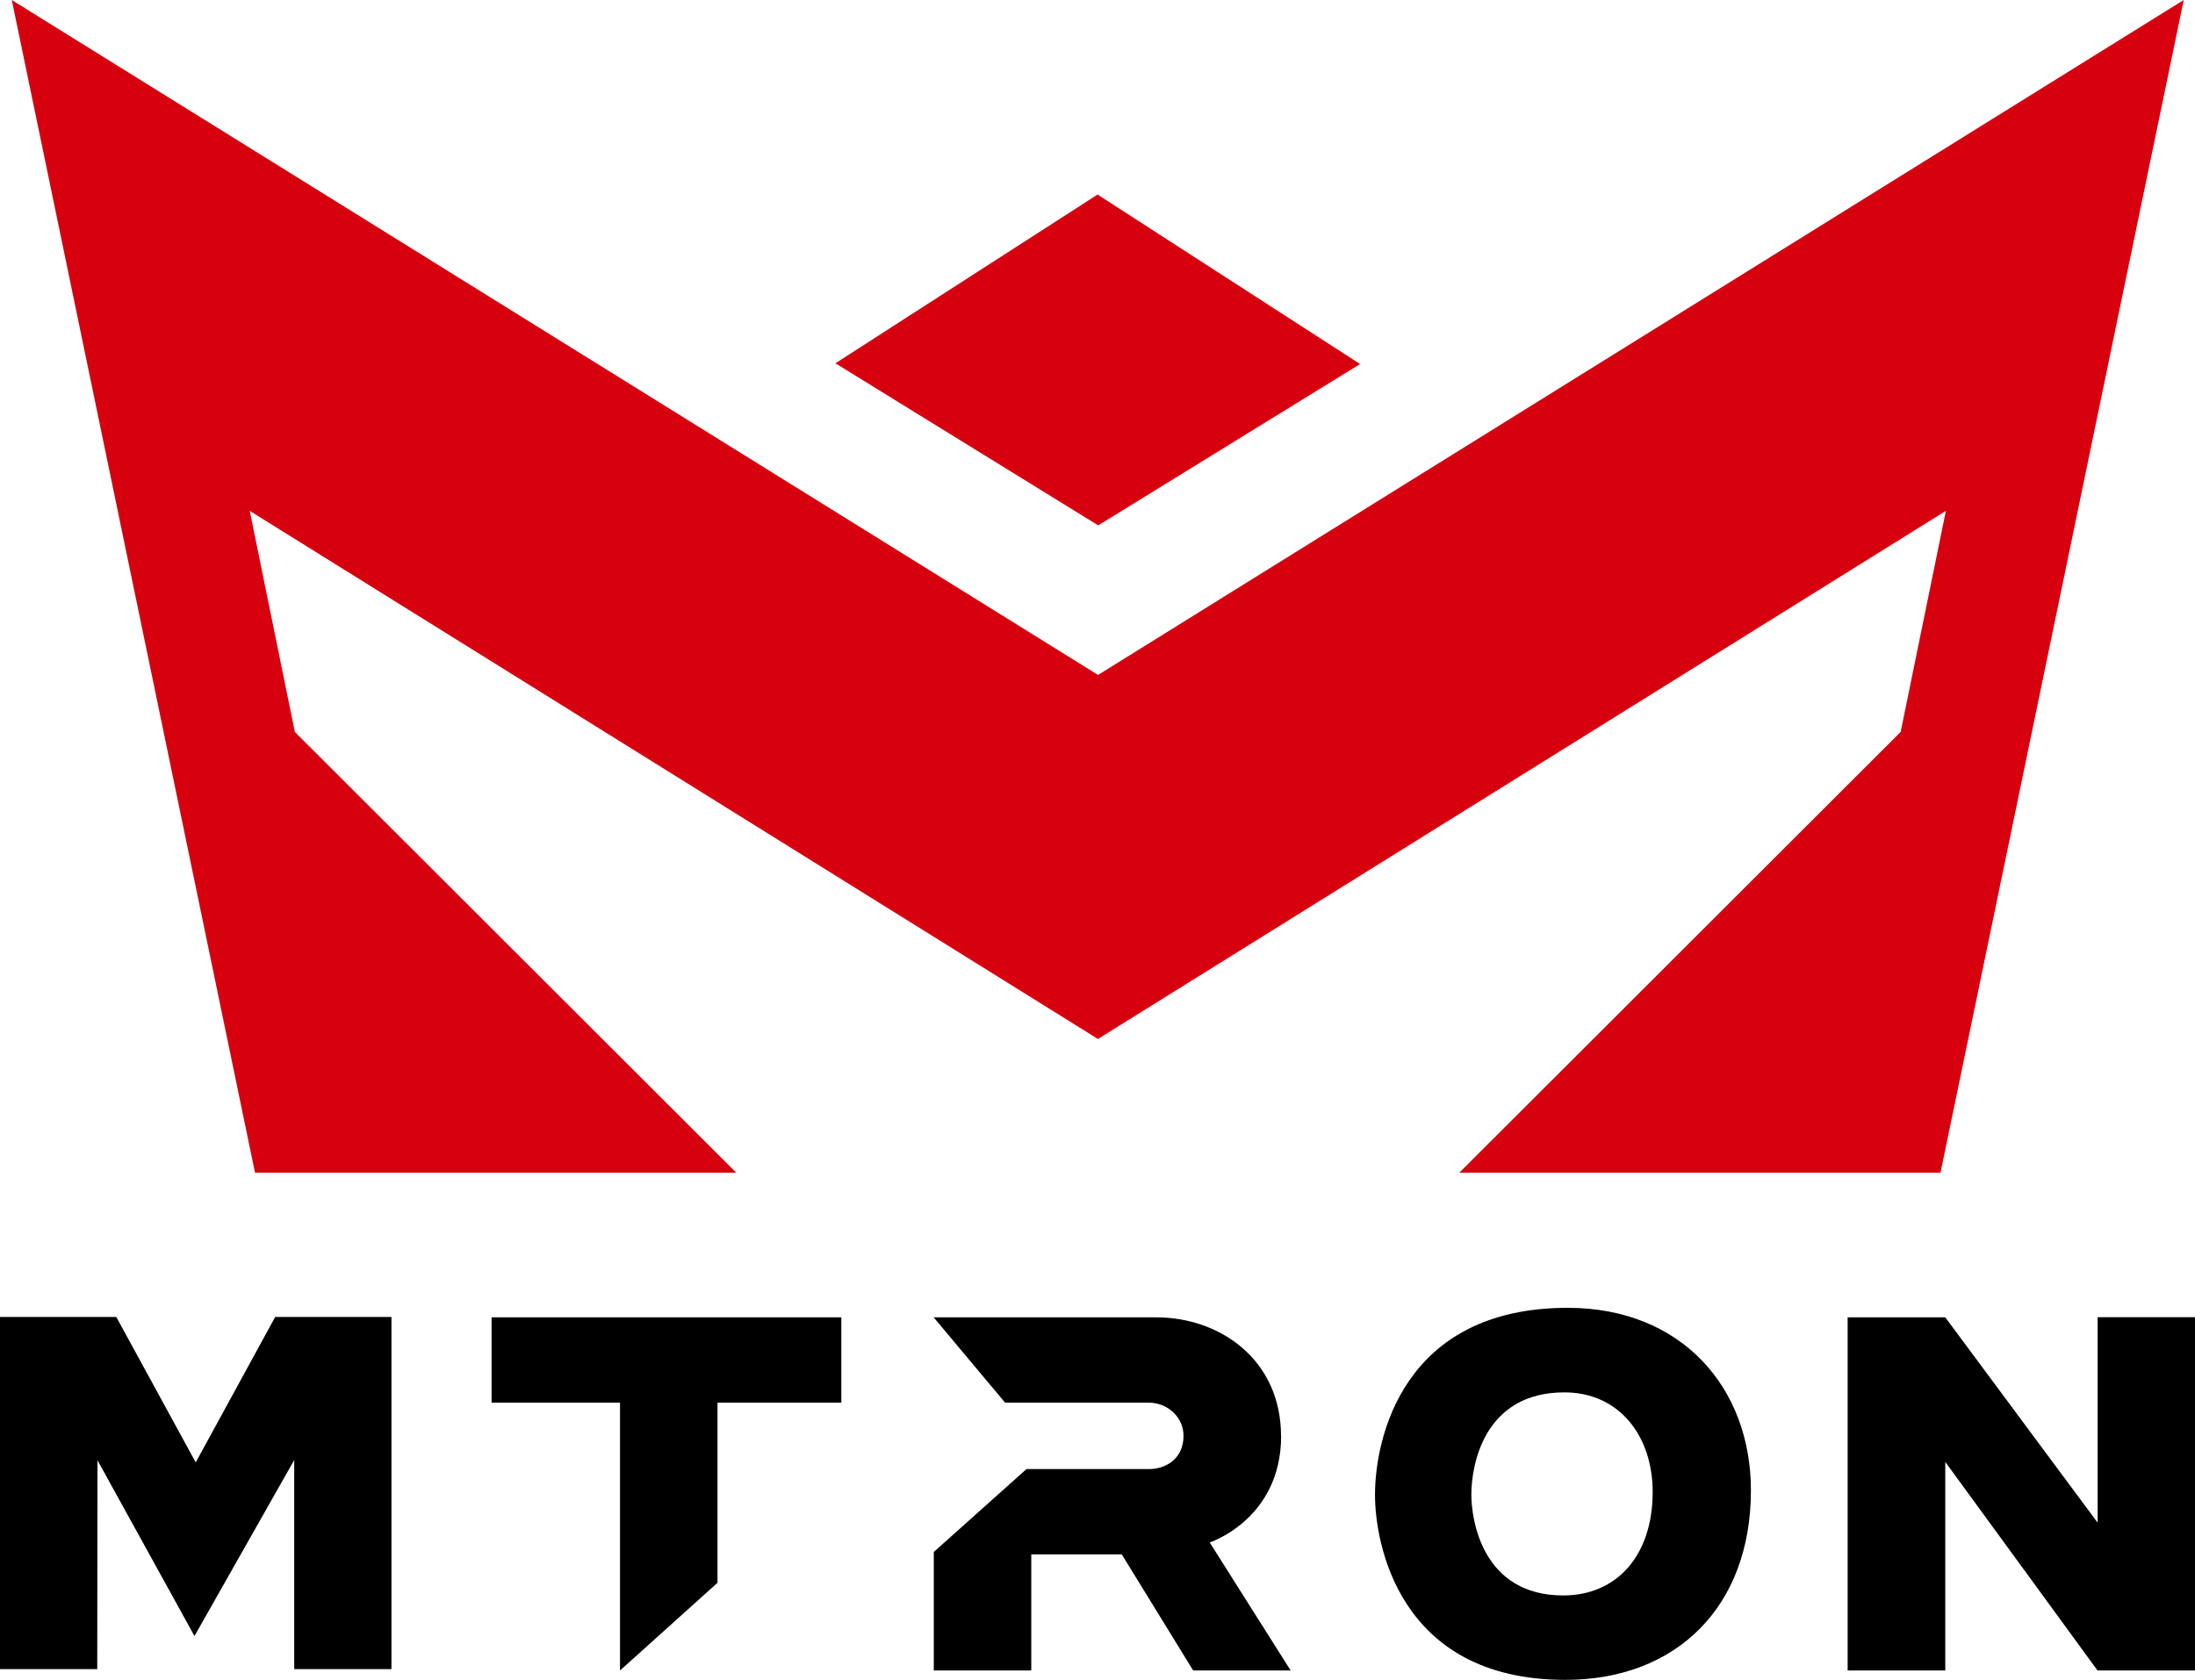
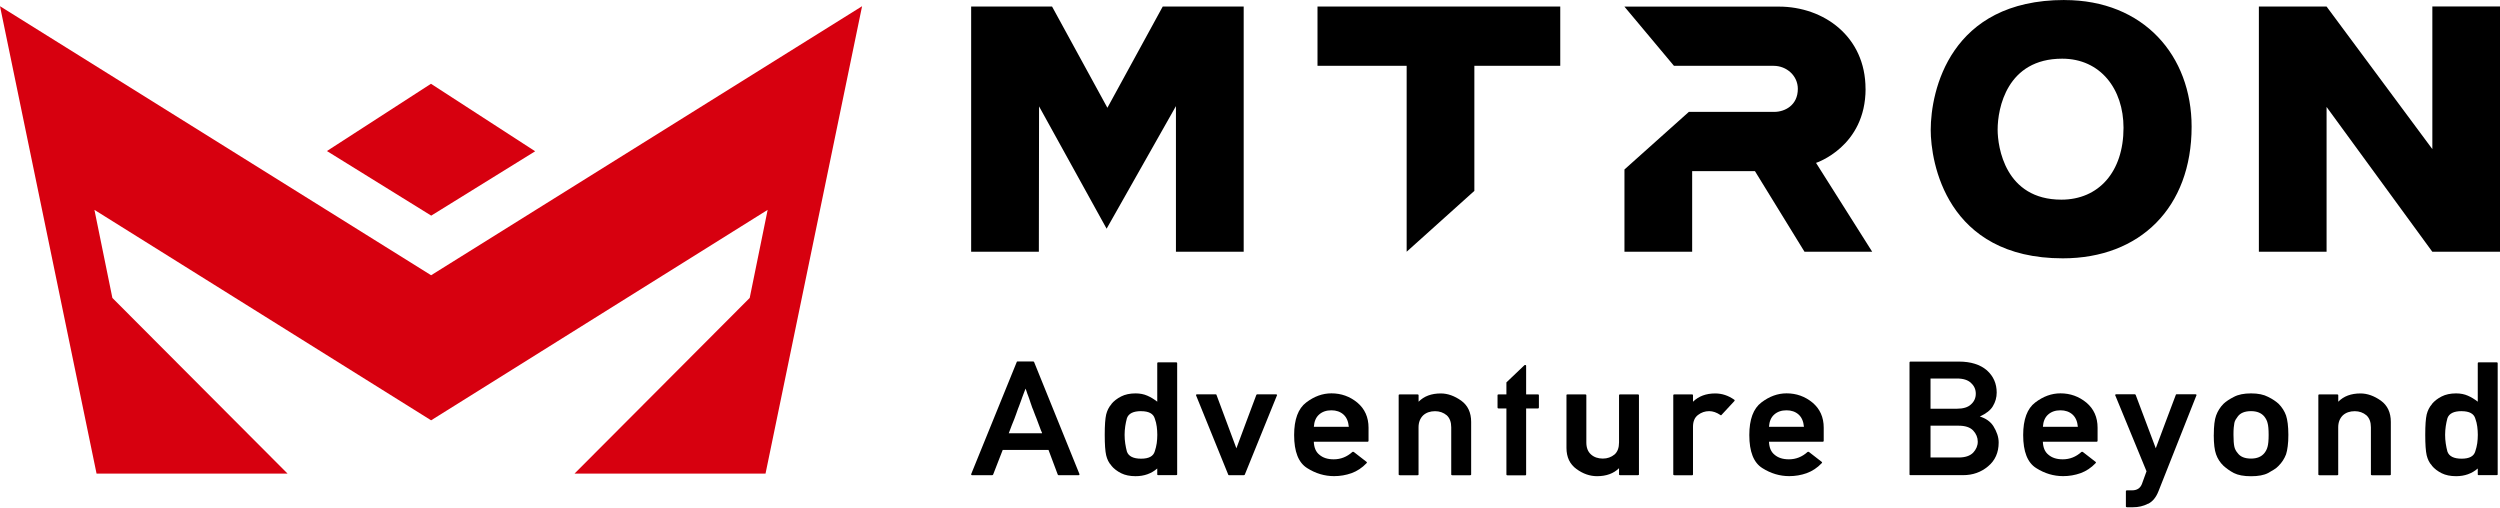
- <svg xmlns="http://www.w3.org/2000/svg" id="_图层_1" data-name="图层_1" version="1.1" viewBox="816.23 412.89 175.17 134.1">
+ <svg xmlns="http://www.w3.org/2000/svg" id="_图层_1" data-name="图层 1" viewBox="0 0 507 102.87">
  <defs>
    <style>
-       .st0 {
+       .cls-1 {
        fill: #d7000f;
      }

-       .st0, .st1 {
+       .cls-1, .cls-2 {
        fill-rule: evenodd;
      }
    </style>
  </defs>
-   <g id="_纯英文竖版-红标" data-name="纯英文竖版-红标">
+   <g id="_纯英文横板-红标" data-name="纯英文横板-红标">
    <g>
-       <polygon class="st1" points="855.46 524.86 865.71 524.86 865.71 546.24 873.49 539.24 873.49 524.86 883.37 524.86 883.37 518.05 855.46 518.05 855.46 524.86" />
-       <polygon class="st1" points="983.63 518.04 983.63 534.44 971.47 518.05 963.68 518.05 963.68 546.24 971.47 546.24 971.47 529.59 983.62 546.24 991.4 546.24 991.4 518.04 983.63 518.04" />
-       <path class="st1" d="M918.46,527.51c0-6.02-4.81-9.46-9.96-9.46h-17.76l5.7,6.81h11.46c1.49,0,2.78,1.14,2.78,2.65,0,1.9-1.51,2.65-2.71,2.65h-9.82l-7.4,6.62v9.46h7.78v-9.27h7.22l5.7,9.27h7.78l-6.46-10.22s5.7-1.85,5.7-8.51Z" />
-       <path class="st1" d="M941.34,517.29c-13.18,0-15.38,10.45-15.38,14.94,0,3.64,1.76,14.76,15.19,14.76,8.88,0,14.81-5.85,14.81-15.13,0-8.15-5.49-14.57-14.62-14.57ZM940.98,540.25c-6.48,0-7.33-6.07-7.33-8.05,0-2.45,1.06-8.16,7.42-8.16,4.4,0,7.05,3.5,7.05,7.95,0,5.07-2.86,8.26-7.14,8.26Z" />
-       <polygon class="st1" points="825.51 518.02 831.85 529.63 838.19 518.02 847.47 518.02 847.47 546.13 839.71 546.13 839.71 529.44 831.75 543.49 824.01 529.46 823.99 546.13 816.23 546.13 816.23 518.02 825.51 518.02" />
+       <path class="cls-1" d="M19.15,42.56l3.64,17.86,35.52,35.62H19.58L0,1.26l87.43,54.56L174.83,1.26l-19.58,94.78h-38.73l35.52-35.62,3.64-17.86-68.25,42.68L19.15,42.56Z" />
+       <path class="cls-1" d="M66.3,30.63l21.1-13.64,21.13,13.69-21.08,13.05-21.15-13.1Z" />
    </g>
-     <polygon class="st0" points="874.98 506.5 839.76 471.32 836.16 453.67 903.85 495.83 971.52 453.67 967.91 471.32 932.69 506.5 971.09 506.5 990.5 412.89 903.86 466.77 817.17 412.89 836.58 506.5 874.98 506.5" />
-     <polygon class="st0" points="924.77 441.95 903.82 428.42 882.9 441.89 903.87 454.83 924.77 441.95" />
+     <g>
+       <path d="M197.15,96.37c-.17,0-.23-.09-.18-.26l9.22-22.68c0-.09.06-.13.18-.13h3.13c.1,0,.17.04.22.13l9.18,22.68c.05.17-.01.26-.18.26h-4.03c-.07,0-.13-.04-.18-.13l-1.87-4.99h-9.29c-.34.84-.66,1.67-.97,2.49-.31.82-.64,1.65-.97,2.5-.05.09-.12.13-.22.13h-4.03ZM211.33,87.85c-.02-.15-.08-.3-.18-.45-.19-.52-.37-1-.54-1.44-.17-.44-.31-.83-.43-1.15-.1-.22-.18-.42-.25-.62-.07-.19-.14-.39-.22-.58-.05-.17-.11-.33-.18-.49-.07-.15-.13-.29-.18-.42-.12-.3-.23-.61-.32-.92-.1-.31-.2-.63-.32-.96-.05-.15-.11-.31-.18-.49-.07-.17-.14-.37-.22-.58-.05-.19-.09-.33-.13-.41-.04-.08-.1-.25-.2-.53-.14.37-.27.7-.38.99-.11.29-.21.57-.31.83-.02.09-.06.19-.11.32-.05.17-.11.33-.18.49-.07.15-.13.31-.18.49-.05.17-.11.33-.18.49-.07.15-.13.3-.18.45-.12.32-.24.66-.36,1.02s-.25.72-.4,1.09c-.17.37-.33.77-.49,1.21-.16.44-.37,1-.63,1.67h6.73Z" />
+       <path d="M234.91,96.37c-.14,0-.22-.05-.22-.16v-1.2c-1.2,1.04-2.66,1.56-4.39,1.56-1.15,0-2.13-.2-2.93-.6-.8-.4-1.47-.91-2-1.54h.04c-.29-.3-.52-.63-.68-.97-.17-.35-.3-.72-.4-1.13-.19-.82-.29-2.2-.29-4.15s.1-3.29.29-4.12c.1-.39.23-.76.41-1.12.18-.36.4-.69.67-.99h-.04c.53-.63,1.19-1.14,2-1.55.8-.41,1.78-.62,2.93-.62.89,0,1.69.16,2.39.47.71.31,1.37.72,2,1.21v-7.78c0-.13.07-.2.22-.2h3.6c.14,0,.22.07.22.2v22.52c0,.11-.07.16-.22.16h-3.6ZM231.42,83.38c-1.58,0-2.54.47-2.88,1.43-.14.52-.26,1.06-.34,1.62-.08.56-.13,1.15-.13,1.75s.04,1.19.13,1.77c.08.57.2,1.12.34,1.64.34.95,1.3,1.43,2.88,1.43s2.48-.5,2.77-1.49c.19-.56.32-1.12.4-1.67.07-.55.11-1.11.11-1.67s-.04-1.12-.11-1.67c-.07-.55-.2-1.1-.4-1.64-.29-.99-1.21-1.49-2.77-1.49Z" />
+       <path d="M249.27,96.37c-.12,0-.18-.03-.18-.1l-6.52-16.07s-.05-.09,0-.15c.05-.05.11-.08.18-.08h3.78c.12,0,.18.04.18.13l4.03,10.82c.67-1.84,1.34-3.64,2.02-5.43.67-1.78,1.34-3.58,2.02-5.39.05-.09.11-.13.18-.13h3.82c.07,0,.13.03.18.08.05.05.05.1,0,.15l-6.52,16.07c-.05.07-.12.1-.22.1h-2.95Z" />
+       <path d="M277.53,89.4c0,.13-.07.19-.22.19h-10.87c.05,1.19.42,2.06,1.12,2.62.72.63,1.69.94,2.92.94,1.42,0,2.68-.5,3.78-1.49.07-.06.17-.06.29,0l2.59,2.01c.1.04.1.13,0,.26-.91.95-1.93,1.62-3.06,2.03-1.13.4-2.3.6-3.53.6-1.92,0-3.73-.54-5.44-1.62-1.78-1.1-2.66-3.34-2.66-6.71,0-3.17.82-5.38,2.45-6.61,1.61-1.23,3.31-1.85,5.11-1.85,1.99,0,3.74.63,5.26,1.88,1.51,1.27,2.27,2.97,2.27,5.09v2.66ZM273.54,86.55c-.1-1.1-.46-1.93-1.1-2.5-.64-.56-1.45-.84-2.43-.84-1.03,0-1.87.29-2.52.88-.62.56-.97,1.38-1.04,2.46h7.09Z" />
+       <path d="M283.87,96.37c-.14,0-.22-.05-.22-.16v-16.04c0-.13.07-.19.22-.19h3.6c.14,0,.22.06.22.19v1.3c1.1-1.12,2.6-1.68,4.5-1.68,1.39,0,2.77.49,4.14,1.46,1.34.97,2.02,2.41,2.02,4.31v10.66c0,.11-.07.16-.22.16h-3.6c-.14,0-.22-.05-.22-.16v-9.56c0-1.06-.3-1.87-.9-2.43-.67-.56-1.46-.84-2.38-.84-.98,0-1.79.28-2.41.84-.62.61-.94,1.42-.94,2.43v9.56c0,.11-.07.16-.22.16h-3.6Z" />
+       <path d="M305.72,96.4c-.14,0-.22-.06-.22-.19v-13.38h-1.58c-.14,0-.22-.06-.22-.2v-2.46c0-.13.07-.19.22-.19h1.58v-2.43l3.64-3.47c.07-.06.15-.09.23-.06.08.02.13.08.13.16v5.8h2.41c.12,0,.18.06.18.19v2.46c0,.13-.06.2-.18.2h-2.41v13.38c0,.13-.07.19-.22.19h-3.56Z" />
+       <path d="M317.67,80.17c0-.13.07-.19.22-.19h3.6c.14,0,.22.06.22.19v9.56c0,1.06.31,1.87.94,2.43.62.56,1.43.84,2.41.84.91,0,1.7-.28,2.38-.84.6-.54.9-1.35.9-2.43v-9.56c0-.13.07-.19.22-.19h3.6c.14,0,.22.06.22.19v16.04c0,.11-.07.16-.22.16h-3.6c-.14,0-.22-.05-.22-.16v-1.26c-1.1,1.08-2.59,1.62-4.46,1.62-1.46,0-2.86-.49-4.18-1.46-1.34-.97-2.02-2.4-2.02-4.28v-10.66Z" />
+       <path d="M339.56,96.37c-.14,0-.22-.05-.22-.16v-16.04c0-.13.07-.19.22-.19h3.6c.12,0,.18.06.18.19v1.3c1.15-1.12,2.65-1.68,4.5-1.68,1.37,0,2.65.42,3.85,1.26.12.07.13.16.04.29l-2.59,2.79c-.07.11-.16.12-.25.03-.77-.52-1.52-.78-2.27-.78-.84,0-1.6.26-2.27.78-.67.5-1.01,1.3-1.01,2.4v9.66c0,.11-.06.16-.18.16h-3.6Z" />
+       <path d="M369.84,89.4c0,.13-.07.19-.22.19h-10.87c.05,1.19.42,2.06,1.12,2.62.72.63,1.69.94,2.92.94,1.42,0,2.68-.5,3.78-1.49.07-.06.17-.06.29,0l2.59,2.01c.1.04.1.13,0,.26-.91.95-1.93,1.62-3.06,2.03-1.13.4-2.3.6-3.53.6-1.92,0-3.73-.54-5.44-1.62-1.78-1.1-2.66-3.34-2.66-6.71,0-3.17.82-5.38,2.45-6.61,1.61-1.23,3.31-1.85,5.11-1.85,1.99,0,3.74.63,5.26,1.88,1.51,1.27,2.27,2.97,2.27,5.09v2.66ZM365.84,86.55c-.1-1.1-.46-1.93-1.1-2.5-.64-.56-1.45-.84-2.43-.84-1.03,0-1.87.29-2.52.88-.62.56-.97,1.38-1.04,2.46h7.09Z" />
+       <path d="M387.47,96.37c-.14,0-.22-.05-.22-.16v-22.68c0-.13.07-.2.22-.2h9.79c2.42,0,4.32.6,5.69,1.78,1.32,1.19,1.98,2.69,1.98,4.5,0,.99-.26,1.92-.79,2.79-.46.78-1.33,1.47-2.63,2.07,1.22.37,2.14,1.02,2.74,1.94.34.54.6,1.09.79,1.64.19.55.29,1.12.29,1.7,0,2.03-.72,3.64-2.16,4.83-1.42,1.19-3.1,1.78-5.04,1.78h-10.66ZM391.51,76.77v6.12h5.33c1.3,0,2.26-.29,2.88-.88.65-.58.97-1.31.97-2.17s-.32-1.59-.97-2.17c-.6-.6-1.56-.91-2.88-.91h-5.33ZM391.51,86.33v6.45h5.69c1.32,0,2.3-.32,2.95-.97.62-.67.94-1.41.94-2.24s-.31-1.6-.94-2.27c-.62-.65-1.61-.97-2.95-.97h-5.69Z" />
+       <path d="M425.38,89.4c0,.13-.07.19-.22.19h-10.87c.05,1.19.42,2.06,1.12,2.62.72.63,1.69.94,2.92.94,1.42,0,2.68-.5,3.78-1.49.07-.06.17-.06.29,0l2.59,2.01c.1.04.1.13,0,.26-.91.95-1.93,1.62-3.06,2.03-1.13.4-2.3.6-3.53.6-1.92,0-3.73-.54-5.44-1.62-1.78-1.1-2.66-3.34-2.66-6.71,0-3.17.82-5.38,2.45-6.61,1.61-1.23,3.31-1.85,5.11-1.85,1.99,0,3.74.63,5.26,1.88,1.51,1.27,2.27,2.97,2.27,5.09v2.66ZM421.39,86.55c-.1-1.1-.46-1.93-1.1-2.5-.64-.56-1.45-.84-2.43-.84-1.03,0-1.87.29-2.52.88-.62.56-.97,1.38-1.04,2.46h7.09Z" />
+       <path d="M435.32,95.59c-1.06-2.57-2.11-5.14-3.17-7.7s-2.11-5.12-3.17-7.7c-.05-.04-.05-.09,0-.15.05-.05.11-.08.18-.08h3.78c.07,0,.13.04.18.13l4.07,10.82c.7-1.84,1.37-3.64,2.03-5.43.66-1.78,1.34-3.58,2.03-5.39,0-.09.06-.13.18-.13h3.82c.07,0,.13.03.18.08.05.05.05.1,0,.15l-7.67,19.38c-.5,1.3-1.22,2.17-2.16,2.62v-.03c-.89.47-1.91.71-3.06.71h-1.19c-.14,0-.22-.06-.22-.19v-3.05c0-.13.07-.19.22-.19h1.04c.98,0,1.64-.42,1.98-1.26l.94-2.59Z" />
+       <path d="M448.96,88.17c0-1.77.16-3.08.47-3.92.34-.91.84-1.7,1.51-2.37.5-.47,1.2-.94,2.09-1.39.89-.48,2.05-.71,3.49-.71s2.57.24,3.46.71c.48.24.89.47,1.22.7.34.23.64.46.9.7.7.71,1.2,1.5,1.51,2.37.14.43.26.97.34,1.62.08.65.13,1.42.13,2.3s-.04,1.66-.13,2.32c-.08.66-.2,1.21-.34,1.64-.34.89-.84,1.66-1.51,2.33-.26.28-.58.54-.94.76-.36.23-.76.46-1.19.7-.82.43-1.97.65-3.46.65s-2.63-.22-3.49-.65c-.41-.22-.79-.45-1.15-.71-.36-.26-.67-.51-.94-.75-.7-.67-1.2-1.45-1.51-2.33-.31-.84-.47-2.16-.47-3.95ZM460.08,88.21c0-1.12-.07-1.93-.22-2.43-.1-.43-.31-.86-.65-1.3-.6-.73-1.5-1.1-2.7-1.1-1.27,0-2.17.37-2.7,1.1-.17.22-.31.43-.43.63-.12.21-.2.43-.25.66-.05.24-.09.56-.13.96-.04.4-.05.88-.05,1.44,0,1.08.06,1.89.18,2.43.1.45.32.89.68,1.3.53.73,1.43,1.1,2.7,1.1,1.2,0,2.1-.37,2.7-1.1.31-.39.53-.82.65-1.3.14-.47.22-1.27.22-2.4Z" />
+       <path d="M470.38,96.37c-.14,0-.22-.05-.22-.16v-16.04c0-.13.07-.19.22-.19h3.6c.14,0,.22.06.22.19v1.3c1.1-1.12,2.6-1.68,4.5-1.68,1.39,0,2.77.49,4.14,1.46,1.34.97,2.02,2.41,2.02,4.31v10.66c0,.11-.07.16-.22.16h-3.6c-.14,0-.22-.05-.22-.16v-9.56c0-1.06-.3-1.87-.9-2.43-.67-.56-1.46-.84-2.38-.84-.98,0-1.79.28-2.41.84-.62.61-.94,1.42-.94,2.43v9.56c0,.11-.07.16-.22.16h-3.6Z" />
+       <path d="M502.71,96.37c-.14,0-.22-.05-.22-.16v-1.2c-1.2,1.04-2.66,1.56-4.39,1.56-1.15,0-2.13-.2-2.93-.6-.8-.4-1.47-.91-2-1.54h.04c-.29-.3-.52-.63-.68-.97-.17-.35-.3-.72-.4-1.13-.19-.82-.29-2.2-.29-4.15s.1-3.29.29-4.12c.1-.39.23-.76.41-1.12.18-.36.4-.69.67-.99h-.04c.53-.63,1.19-1.14,2-1.55.8-.41,1.78-.62,2.93-.62.89,0,1.69.16,2.39.47.71.31,1.37.72,2,1.21v-7.78c0-.13.07-.2.22-.2h3.6c.14,0,.22.07.22.2v22.52c0,.11-.07.16-.22.16h-3.6ZM499.22,83.38c-1.58,0-2.54.47-2.88,1.43-.14.52-.26,1.06-.34,1.62-.08.56-.13,1.15-.13,1.75s.04,1.19.13,1.77c.08.57.2,1.12.34,1.64.34.95,1.3,1.43,2.88,1.43s2.48-.5,2.77-1.49c.19-.56.32-1.12.4-1.67.07-.55.11-1.11.11-1.67s-.04-1.12-.11-1.67c-.07-.55-.2-1.1-.4-1.64-.29-.99-1.21-1.49-2.77-1.49Z" />
+     </g>
+     <g>
+       <g>
+         <polygon class="cls-2" points="267.19 13.35 285.27 13.35 285.27 51.05 299 38.71 299 13.35 316.42 13.35 316.42 1.33 267.19 1.33 267.19 13.35" />
+         <polygon class="cls-2" points="493.28 1.31 493.28 30.24 471.83 1.33 458.1 1.33 458.1 51.05 471.83 51.05 471.83 21.69 493.27 51.05 507 51.05 507 1.31 493.28 1.31" />
+         <path class="cls-2" d="M378.33,18.02c0-10.62-8.48-16.68-17.57-16.68h-31.33l10.05,12.01h20.22c2.63,0,4.9,2.01,4.9,4.67,0,3.36-2.66,4.67-4.78,4.67h-17.32l-13.06,11.68v16.68h13.73v-16.35h12.73l10.05,16.35h13.73l-11.39-18.02s10.05-3.26,10.05-15.02Z" />
+         <path class="cls-2" d="M418.68,0c-23.25,0-27.13,18.44-27.13,26.36,0,6.42,3.1,26.03,26.79,26.03,15.66,0,26.12-10.31,26.12-26.69,0-14.38-9.69-25.69-25.79-25.69ZM418.05,40.49c-11.43,0-12.93-10.7-12.93-14.2,0-4.32,1.87-14.39,13.09-14.39,7.77,0,12.44,6.17,12.44,14.02,0,8.94-5.05,14.57-12.6,14.57Z" />
+       </g>
+       <polygon class="cls-2" points="213.36 1.33 224.58 21.86 235.8 1.33 252.22 1.33 252.22 51.05 238.48 51.05 238.48 21.52 224.42 46.38 210.72 21.57 210.68 51.05 196.95 51.05 196.95 1.33 213.36 1.33" />
+     </g>
  </g>
</svg>
